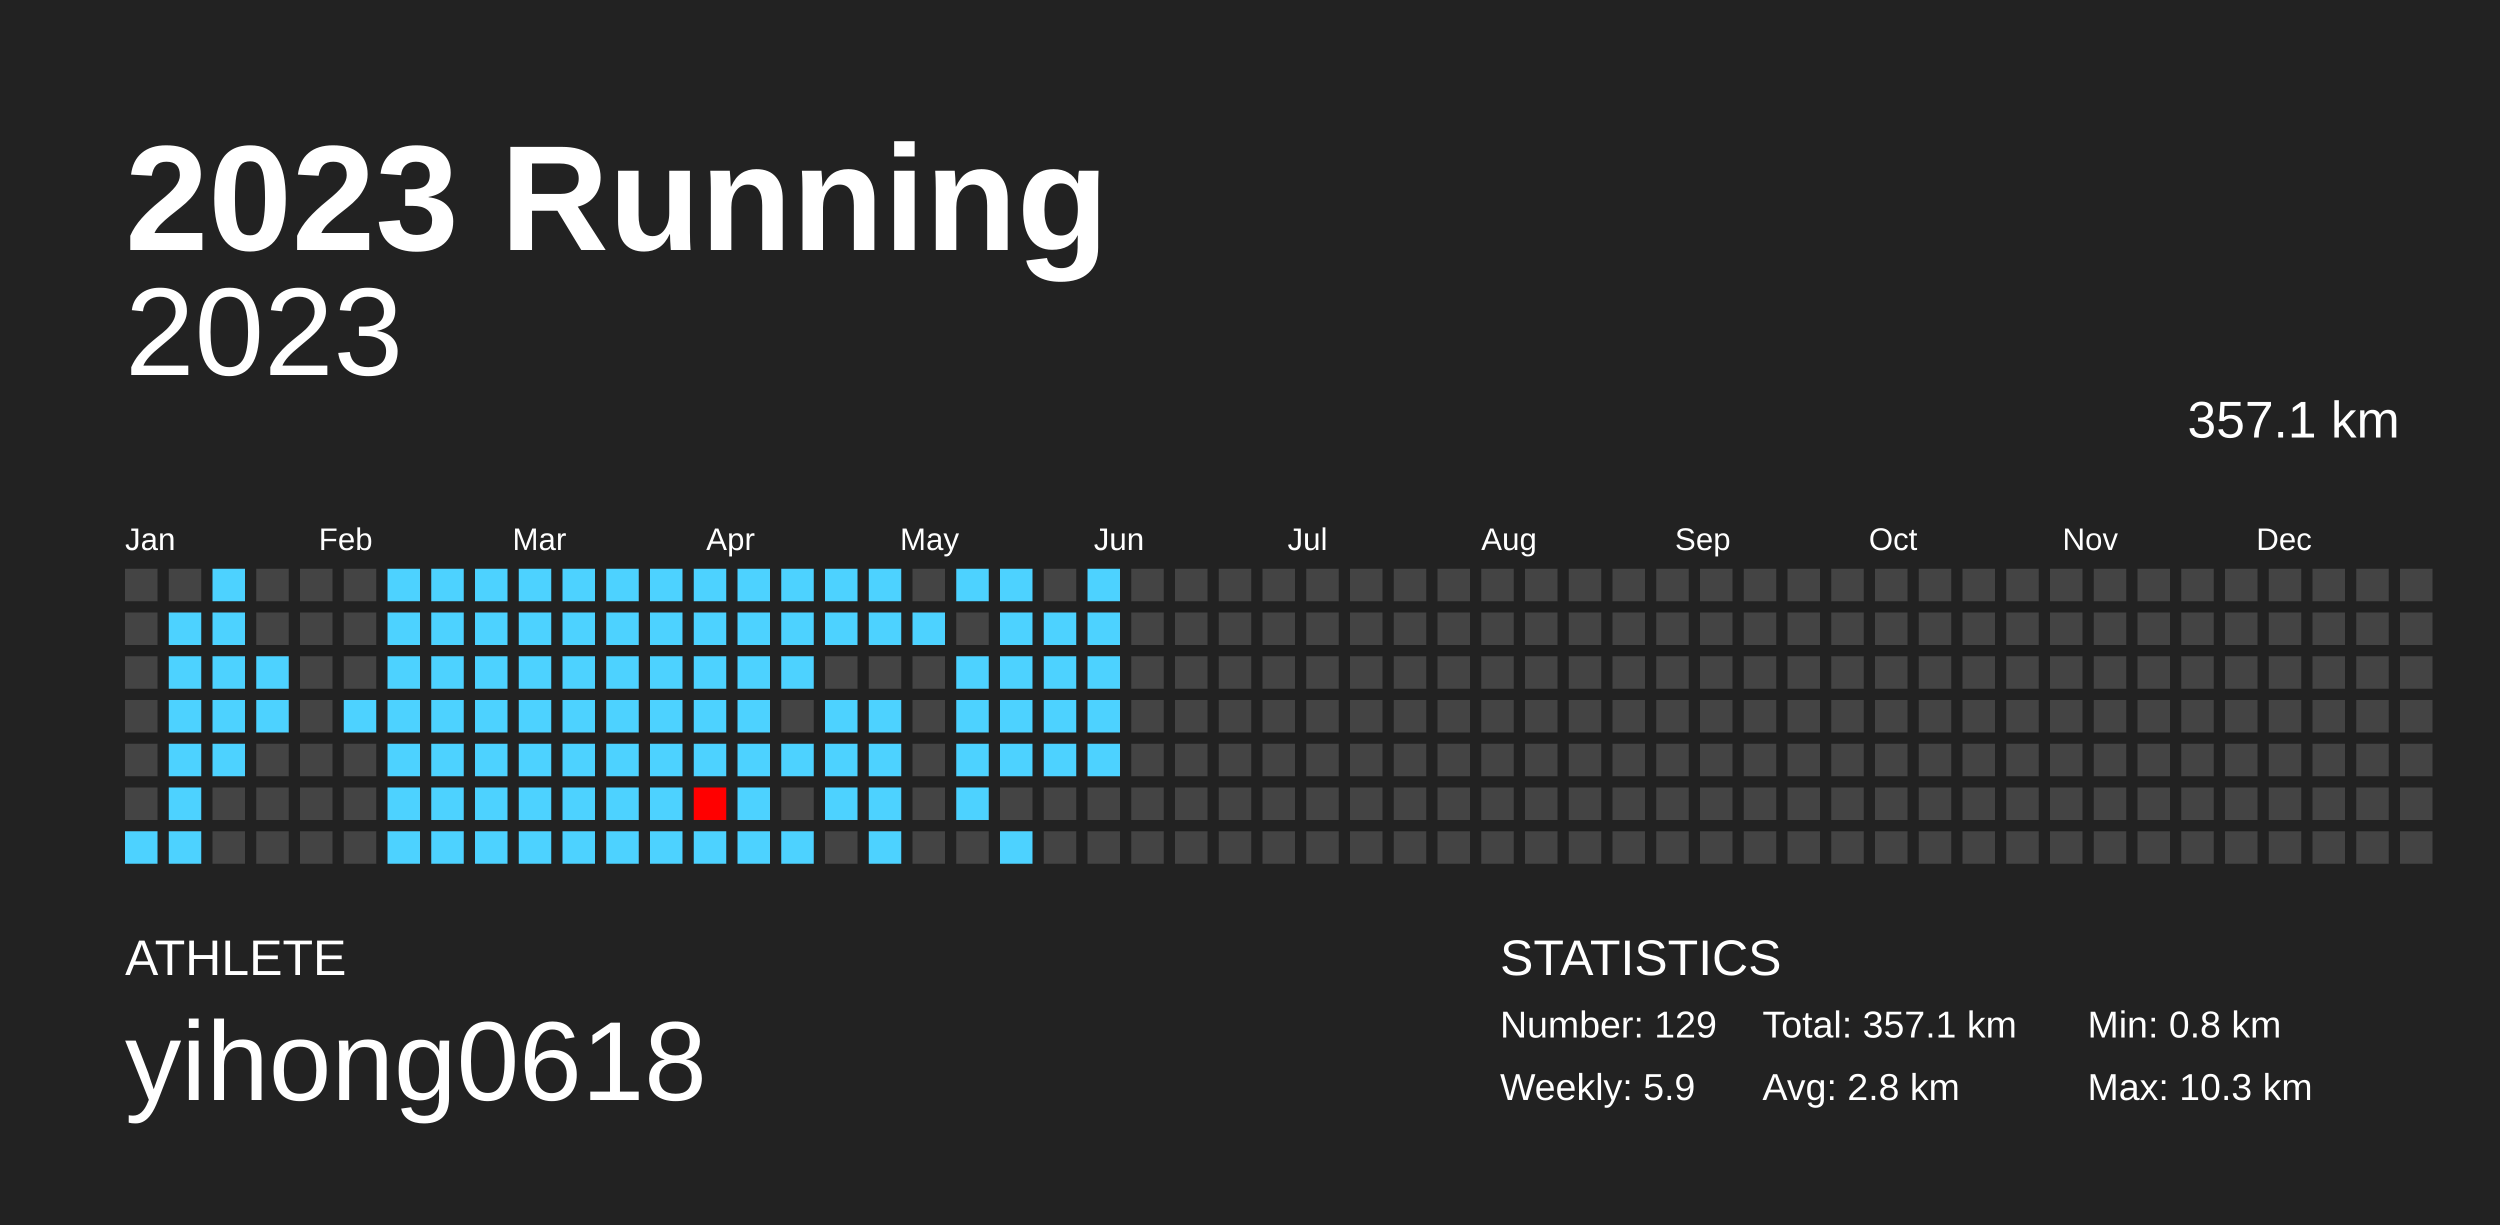
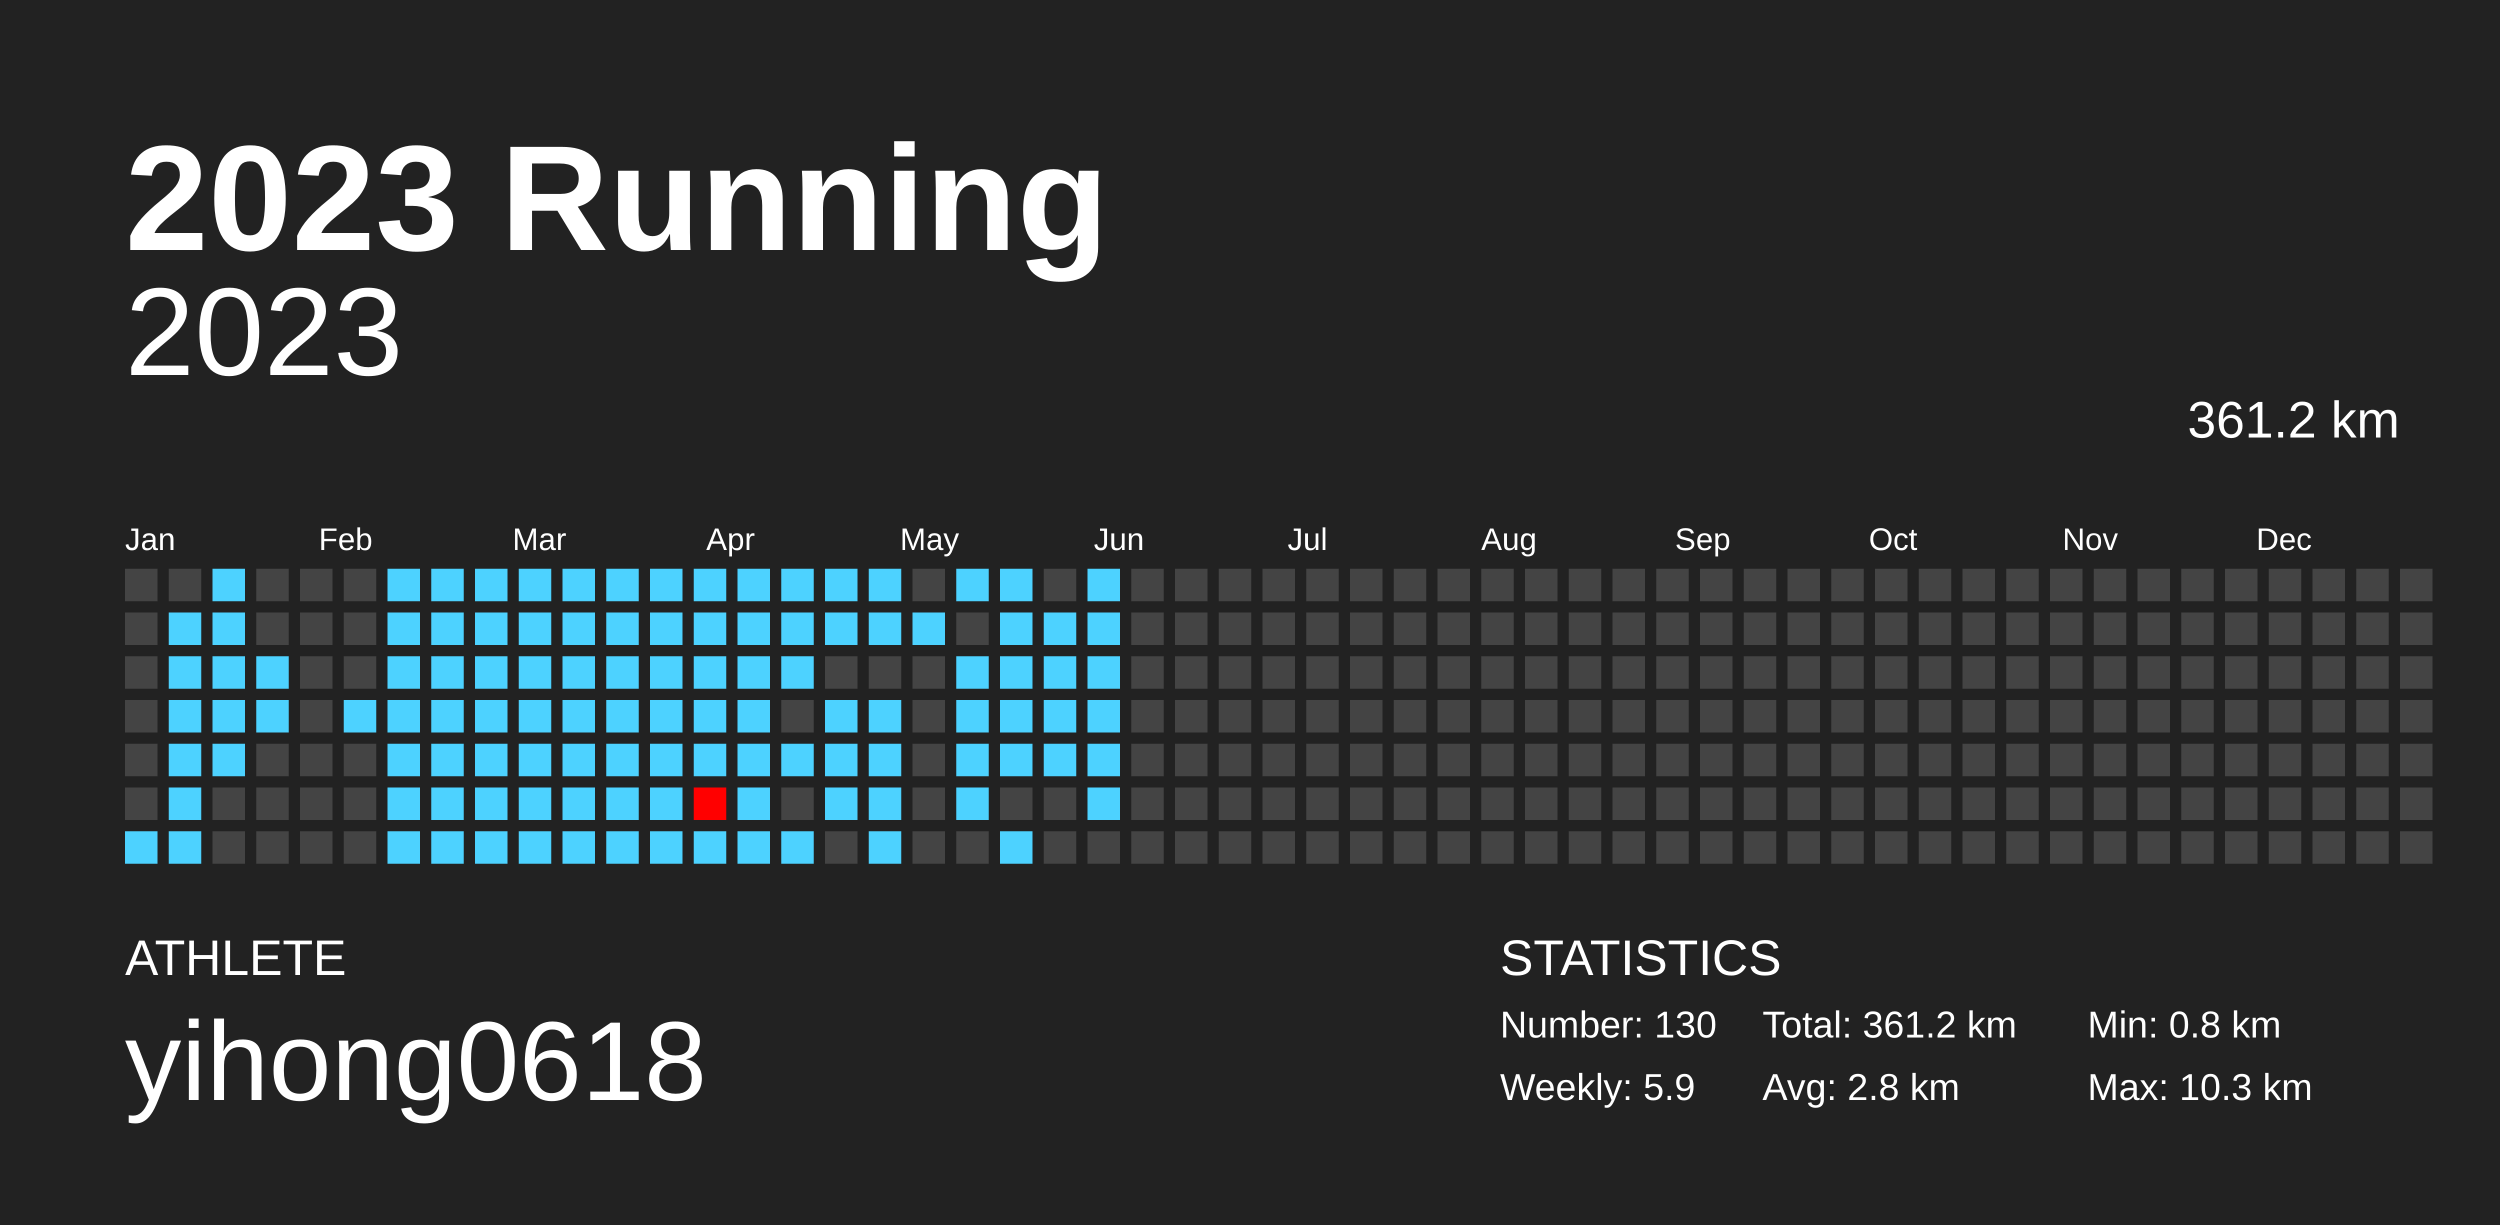
<svg xmlns="http://www.w3.org/2000/svg" baseProfile="full" height="98mm" version="1.1" viewBox="0,0,200,98" width="200mm">
  <defs />
  <rect fill="#222222" height="98" width="200" x="0" y="0" />
  <text fill="#FFFFFF" style="font-size:12px; font-family:Arial; font-weight:bold;" x="10" y="20">2023 Running</text>
  <text fill="#FFFFFF" style="font-size:4px; font-family:Arial" x="10" y="78">ATHLETE</text>
  <text fill="#FFFFFF" style="font-size:9px; font-family:Arial" x="10" y="88">yihong0618</text>
  <text fill="#FFFFFF" style="font-size:4px; font-family:Arial" x="120" y="78">STATISTICS</text>
-   <text fill="#FFFFFF" style="font-size:3px; font-family:Arial" x="120" y="83">Number: 129</text>
+   <text fill="#FFFFFF" style="font-size:3px; font-family:Arial" x="120" y="83">Number: 130</text>
  <text fill="#FFFFFF" style="font-size:3px; font-family:Arial" x="120" y="88">Weekly: 5.9</text>
-   <text fill="#FFFFFF" style="font-size:3px; font-family:Arial" x="141" y="83">Total: 357.1 km</text>
+   <text fill="#FFFFFF" style="font-size:3px; font-family:Arial" x="141" y="83">Total: 361.2 km</text>
  <text fill="#FFFFFF" style="font-size:3px; font-family:Arial" x="141" y="88">Avg: 2.8 km</text>
  <text fill="#FFFFFF" style="font-size:3px; font-family:Arial" x="167" y="83">Min: 0.8 km</text>
  <text fill="#FFFFFF" style="font-size:3px; font-family:Arial" x="167" y="88">Max: 10.3 km</text>
  <text alignment-baseline="hanging" fill="#FFFFFF" style="font-size:10.0px; font-family:Arial;" x="10" y="30">2023</text>
-   <text alignment-baseline="hanging" fill="#FFFFFF" style="font-size:4.125px; font-family:Arial;" x="175" y="35">357.1 km</text>
+   <text alignment-baseline="hanging" fill="#FFFFFF" style="font-size:4.125px; font-family:Arial;" x="175" y="35">361.2 km</text>
  <text fill="#FFFFFF" style="font-size:2.5px; font-family:Arial" x="10.0" y="44">Jan</text>
  <text fill="#FFFFFF" style="font-size:2.5px; font-family:Arial" x="25.5" y="44">Feb</text>
  <text fill="#FFFFFF" style="font-size:2.5px; font-family:Arial" x="41.0" y="44">Mar</text>
  <text fill="#FFFFFF" style="font-size:2.5px; font-family:Arial" x="56.5" y="44">Apr</text>
  <text fill="#FFFFFF" style="font-size:2.5px; font-family:Arial" x="72.0" y="44">May</text>
  <text fill="#FFFFFF" style="font-size:2.5px; font-family:Arial" x="87.5" y="44">Jun</text>
  <text fill="#FFFFFF" style="font-size:2.5px; font-family:Arial" x="103.0" y="44">Jul</text>
  <text fill="#FFFFFF" style="font-size:2.5px; font-family:Arial" x="118.5" y="44">Aug</text>
  <text fill="#FFFFFF" style="font-size:2.5px; font-family:Arial" x="134.0" y="44">Sep</text>
  <text fill="#FFFFFF" style="font-size:2.5px; font-family:Arial" x="149.5" y="44">Oct</text>
  <text fill="#FFFFFF" style="font-size:2.5px; font-family:Arial" x="165.0" y="44">Nov</text>
  <text fill="#FFFFFF" style="font-size:2.5px; font-family:Arial" x="180.5" y="44">Dec</text>
  <rect fill="#444444" height="2.6" width="2.6" x="10.0" y="45.5" />
  <rect fill="#444444" height="2.6" width="2.6" x="10.0" y="49.0" />
  <rect fill="#444444" height="2.6" width="2.6" x="10.0" y="52.5" />
  <rect fill="#444444" height="2.6" width="2.6" x="10.0" y="56.0" />
  <rect fill="#444444" height="2.6" width="2.6" x="10.0" y="59.5" />
  <rect fill="#444444" height="2.6" width="2.6" x="10.0" y="63.0" />
  <rect fill="#4dd2ff" height="2.6" width="2.6" x="10.0" y="66.5" />
  <rect fill="#444444" height="2.6" width="2.6" x="13.5" y="45.5" />
  <rect fill="#4dd2ff" height="2.6" width="2.6" x="13.5" y="49.0" />
  <rect fill="#4dd2ff" height="2.6" width="2.6" x="13.5" y="52.5" />
  <rect fill="#4dd2ff" height="2.6" width="2.6" x="13.5" y="56.0" />
  <rect fill="#4dd2ff" height="2.6" width="2.6" x="13.5" y="59.5" />
  <rect fill="#4dd2ff" height="2.6" width="2.6" x="13.5" y="63.0" />
  <rect fill="#4dd2ff" height="2.6" width="2.6" x="13.5" y="66.5" />
  <rect fill="#4dd2ff" height="2.6" width="2.6" x="17.0" y="45.5" />
  <rect fill="#4dd2ff" height="2.6" width="2.6" x="17.0" y="49.0" />
  <rect fill="#4dd2ff" height="2.6" width="2.6" x="17.0" y="52.5" />
  <rect fill="#4dd2ff" height="2.6" width="2.6" x="17.0" y="56.0" />
  <rect fill="#4dd2ff" height="2.6" width="2.6" x="17.0" y="59.5" />
  <rect fill="#444444" height="2.6" width="2.6" x="17.0" y="63.0" />
  <rect fill="#444444" height="2.6" width="2.6" x="17.0" y="66.5" />
  <rect fill="#444444" height="2.6" width="2.6" x="20.5" y="45.5" />
  <rect fill="#444444" height="2.6" width="2.6" x="20.5" y="49.0" />
  <rect fill="#4dd2ff" height="2.6" width="2.6" x="20.5" y="52.5" />
  <rect fill="#4dd2ff" height="2.6" width="2.6" x="20.5" y="56.0" />
  <rect fill="#444444" height="2.6" width="2.6" x="20.5" y="59.5" />
  <rect fill="#444444" height="2.6" width="2.6" x="20.5" y="63.0" />
  <rect fill="#444444" height="2.6" width="2.6" x="20.5" y="66.5" />
  <rect fill="#444444" height="2.6" width="2.6" x="24.0" y="45.5" />
  <rect fill="#444444" height="2.6" width="2.6" x="24.0" y="49.0" />
  <rect fill="#444444" height="2.6" width="2.6" x="24.0" y="52.5" />
  <rect fill="#444444" height="2.6" width="2.6" x="24.0" y="56.0" />
  <rect fill="#444444" height="2.6" width="2.6" x="24.0" y="59.5" />
  <rect fill="#444444" height="2.6" width="2.6" x="24.0" y="63.0" />
  <rect fill="#444444" height="2.6" width="2.6" x="24.0" y="66.5" />
  <rect fill="#444444" height="2.6" width="2.6" x="27.5" y="45.5" />
  <rect fill="#444444" height="2.6" width="2.6" x="27.5" y="49.0" />
  <rect fill="#444444" height="2.6" width="2.6" x="27.5" y="52.5" />
  <rect fill="#4dd2ff" height="2.6" width="2.6" x="27.5" y="56.0" />
  <rect fill="#444444" height="2.6" width="2.6" x="27.5" y="59.5" />
  <rect fill="#444444" height="2.6" width="2.6" x="27.5" y="63.0" />
  <rect fill="#444444" height="2.6" width="2.6" x="27.5" y="66.5" />
  <rect fill="#4dd2ff" height="2.6" width="2.6" x="31.0" y="45.5" />
  <rect fill="#4dd2ff" height="2.6" width="2.6" x="31.0" y="49.0" />
  <rect fill="#4dd2ff" height="2.6" width="2.6" x="31.0" y="52.5" />
  <rect fill="#4dd2ff" height="2.6" width="2.6" x="31.0" y="56.0" />
  <rect fill="#4dd2ff" height="2.6" width="2.6" x="31.0" y="59.5" />
  <rect fill="#4dd2ff" height="2.6" width="2.6" x="31.0" y="63.0" />
  <rect fill="#4dd2ff" height="2.6" width="2.6" x="31.0" y="66.5" />
  <rect fill="#4dd2ff" height="2.6" width="2.6" x="34.5" y="45.5" />
  <rect fill="#4dd2ff" height="2.6" width="2.6" x="34.5" y="49.0" />
  <rect fill="#4dd2ff" height="2.6" width="2.6" x="34.5" y="52.5" />
  <rect fill="#4dd2ff" height="2.6" width="2.6" x="34.5" y="56.0" />
  <rect fill="#4dd2ff" height="2.6" width="2.6" x="34.5" y="59.5" />
  <rect fill="#4dd2ff" height="2.6" width="2.6" x="34.5" y="63.0" />
  <rect fill="#4dd2ff" height="2.6" width="2.6" x="34.5" y="66.5" />
  <rect fill="#4dd2ff" height="2.6" width="2.6" x="38.0" y="45.5" />
  <rect fill="#4dd2ff" height="2.6" width="2.6" x="38.0" y="49.0" />
  <rect fill="#4dd2ff" height="2.6" width="2.6" x="38.0" y="52.5" />
  <rect fill="#4dd2ff" height="2.6" width="2.6" x="38.0" y="56.0" />
  <rect fill="#4dd2ff" height="2.6" width="2.6" x="38.0" y="59.5" />
  <rect fill="#4dd2ff" height="2.6" width="2.6" x="38.0" y="63.0" />
  <rect fill="#4dd2ff" height="2.6" width="2.6" x="38.0" y="66.5" />
  <rect fill="#4dd2ff" height="2.6" width="2.6" x="41.5" y="45.5" />
  <rect fill="#4dd2ff" height="2.6" width="2.6" x="41.5" y="49.0" />
  <rect fill="#4dd2ff" height="2.6" width="2.6" x="41.5" y="52.5" />
  <rect fill="#4dd2ff" height="2.6" width="2.6" x="41.5" y="56.0" />
  <rect fill="#4dd2ff" height="2.6" width="2.6" x="41.5" y="59.5" />
  <rect fill="#4dd2ff" height="2.6" width="2.6" x="41.5" y="63.0" />
  <rect fill="#4dd2ff" height="2.6" width="2.6" x="41.5" y="66.5" />
  <rect fill="#4dd2ff" height="2.6" width="2.6" x="45.0" y="45.5" />
  <rect fill="#4dd2ff" height="2.6" width="2.6" x="45.0" y="49.0" />
  <rect fill="#4dd2ff" height="2.6" width="2.6" x="45.0" y="52.5" />
  <rect fill="#4dd2ff" height="2.6" width="2.6" x="45.0" y="56.0" />
  <rect fill="#4dd2ff" height="2.6" width="2.6" x="45.0" y="59.5" />
  <rect fill="#4dd2ff" height="2.6" width="2.6" x="45.0" y="63.0" />
  <rect fill="#4dd2ff" height="2.6" width="2.6" x="45.0" y="66.5" />
  <rect fill="#4dd2ff" height="2.6" width="2.6" x="48.5" y="45.5" />
  <rect fill="#4dd2ff" height="2.6" width="2.6" x="48.5" y="49.0" />
  <rect fill="#4dd2ff" height="2.6" width="2.6" x="48.5" y="52.5" />
  <rect fill="#4dd2ff" height="2.6" width="2.6" x="48.5" y="56.0" />
  <rect fill="#4dd2ff" height="2.6" width="2.6" x="48.5" y="59.5" />
  <rect fill="#4dd2ff" height="2.6" width="2.6" x="48.5" y="63.0" />
  <rect fill="#4dd2ff" height="2.6" width="2.6" x="48.5" y="66.5" />
  <rect fill="#4dd2ff" height="2.6" width="2.6" x="52.0" y="45.5" />
  <rect fill="#4dd2ff" height="2.6" width="2.6" x="52.0" y="49.0" />
  <rect fill="#4dd2ff" height="2.6" width="2.6" x="52.0" y="52.5" />
  <rect fill="#4dd2ff" height="2.6" width="2.6" x="52.0" y="56.0" />
  <rect fill="#4dd2ff" height="2.6" width="2.6" x="52.0" y="59.5" />
  <rect fill="#4dd2ff" height="2.6" width="2.6" x="52.0" y="63.0" />
  <rect fill="#4dd2ff" height="2.6" width="2.6" x="52.0" y="66.5" />
  <rect fill="#4dd2ff" height="2.6" width="2.6" x="55.5" y="45.5" />
  <rect fill="#4dd2ff" height="2.6" width="2.6" x="55.5" y="49.0" />
  <rect fill="#4dd2ff" height="2.6" width="2.6" x="55.5" y="52.5" />
  <rect fill="#4dd2ff" height="2.6" width="2.6" x="55.5" y="56.0" />
  <rect fill="#4dd2ff" height="2.6" width="2.6" x="55.5" y="59.5" />
  <rect fill="#ff0000" height="2.6" width="2.6" x="55.5" y="63.0" />
  <rect fill="#4dd2ff" height="2.6" width="2.6" x="55.5" y="66.5" />
  <rect fill="#4dd2ff" height="2.6" width="2.6" x="59.0" y="45.5" />
  <rect fill="#4dd2ff" height="2.6" width="2.6" x="59.0" y="49.0" />
  <rect fill="#4dd2ff" height="2.6" width="2.6" x="59.0" y="52.5" />
  <rect fill="#4dd2ff" height="2.6" width="2.6" x="59.0" y="56.0" />
  <rect fill="#4dd2ff" height="2.6" width="2.6" x="59.0" y="59.5" />
  <rect fill="#4dd2ff" height="2.6" width="2.6" x="59.0" y="63.0" />
  <rect fill="#4dd2ff" height="2.6" width="2.6" x="59.0" y="66.5" />
  <rect fill="#4dd2ff" height="2.6" width="2.6" x="62.5" y="45.5" />
  <rect fill="#4dd2ff" height="2.6" width="2.6" x="62.5" y="49.0" />
  <rect fill="#4dd2ff" height="2.6" width="2.6" x="62.5" y="52.5" />
  <rect fill="#444444" height="2.6" width="2.6" x="62.5" y="56.0" />
  <rect fill="#4dd2ff" height="2.6" width="2.6" x="62.5" y="59.5" />
  <rect fill="#444444" height="2.6" width="2.6" x="62.5" y="63.0" />
  <rect fill="#4dd2ff" height="2.6" width="2.6" x="62.5" y="66.5" />
  <rect fill="#4dd2ff" height="2.6" width="2.6" x="66.0" y="45.5" />
  <rect fill="#4dd2ff" height="2.6" width="2.6" x="66.0" y="49.0" />
  <rect fill="#444444" height="2.6" width="2.6" x="66.0" y="52.5" />
  <rect fill="#4dd2ff" height="2.6" width="2.6" x="66.0" y="56.0" />
  <rect fill="#4dd2ff" height="2.6" width="2.6" x="66.0" y="59.5" />
  <rect fill="#4dd2ff" height="2.6" width="2.6" x="66.0" y="63.0" />
  <rect fill="#444444" height="2.6" width="2.6" x="66.0" y="66.5" />
  <rect fill="#4dd2ff" height="2.6" width="2.6" x="69.5" y="45.5" />
  <rect fill="#4dd2ff" height="2.6" width="2.6" x="69.5" y="49.0" />
  <rect fill="#444444" height="2.6" width="2.6" x="69.5" y="52.5" />
  <rect fill="#4dd2ff" height="2.6" width="2.6" x="69.5" y="56.0" />
  <rect fill="#4dd2ff" height="2.6" width="2.6" x="69.5" y="59.5" />
  <rect fill="#4dd2ff" height="2.6" width="2.6" x="69.5" y="63.0" />
  <rect fill="#4dd2ff" height="2.6" width="2.6" x="69.5" y="66.5" />
  <rect fill="#444444" height="2.6" width="2.6" x="73.0" y="45.5" />
  <rect fill="#4dd2ff" height="2.6" width="2.6" x="73.0" y="49.0" />
  <rect fill="#444444" height="2.6" width="2.6" x="73.0" y="52.5" />
  <rect fill="#444444" height="2.6" width="2.6" x="73.0" y="56.0" />
  <rect fill="#444444" height="2.6" width="2.6" x="73.0" y="59.5" />
  <rect fill="#444444" height="2.6" width="2.6" x="73.0" y="63.0" />
  <rect fill="#444444" height="2.6" width="2.6" x="73.0" y="66.5" />
  <rect fill="#4dd2ff" height="2.6" width="2.6" x="76.5" y="45.5" />
  <rect fill="#444444" height="2.6" width="2.6" x="76.5" y="49.0" />
  <rect fill="#4dd2ff" height="2.6" width="2.6" x="76.5" y="52.5" />
  <rect fill="#4dd2ff" height="2.6" width="2.6" x="76.5" y="56.0" />
  <rect fill="#4dd2ff" height="2.6" width="2.6" x="76.5" y="59.5" />
  <rect fill="#4dd2ff" height="2.6" width="2.6" x="76.5" y="63.0" />
  <rect fill="#444444" height="2.6" width="2.6" x="76.5" y="66.5" />
  <rect fill="#4dd2ff" height="2.6" width="2.6" x="80.0" y="45.5" />
  <rect fill="#4dd2ff" height="2.6" width="2.6" x="80.0" y="49.0" />
  <rect fill="#4dd2ff" height="2.6" width="2.6" x="80.0" y="52.5" />
  <rect fill="#4dd2ff" height="2.6" width="2.6" x="80.0" y="56.0" />
  <rect fill="#4dd2ff" height="2.6" width="2.6" x="80.0" y="59.5" />
  <rect fill="#444444" height="2.6" width="2.6" x="80.0" y="63.0" />
  <rect fill="#4dd2ff" height="2.6" width="2.6" x="80.0" y="66.5" />
  <rect fill="#444444" height="2.6" width="2.6" x="83.5" y="45.5" />
  <rect fill="#4dd2ff" height="2.6" width="2.6" x="83.5" y="49.0" />
  <rect fill="#4dd2ff" height="2.6" width="2.6" x="83.5" y="52.5" />
  <rect fill="#4dd2ff" height="2.6" width="2.6" x="83.5" y="56.0" />
  <rect fill="#4dd2ff" height="2.6" width="2.6" x="83.5" y="59.5" />
  <rect fill="#444444" height="2.6" width="2.6" x="83.5" y="63.0" />
  <rect fill="#444444" height="2.6" width="2.6" x="83.5" y="66.5" />
  <rect fill="#4dd2ff" height="2.6" width="2.6" x="87.0" y="45.5" />
  <rect fill="#4dd2ff" height="2.6" width="2.6" x="87.0" y="49.0" />
  <rect fill="#4dd2ff" height="2.6" width="2.6" x="87.0" y="52.5" />
  <rect fill="#4dd2ff" height="2.6" width="2.6" x="87.0" y="56.0" />
  <rect fill="#4dd2ff" height="2.6" width="2.6" x="87.0" y="59.5" />
-   <rect fill="#444444" height="2.6" width="2.6" x="87.0" y="63.0" />
+   <rect fill="#4dd2ff" height="2.6" width="2.6" x="87.0" y="63.0" />
  <rect fill="#444444" height="2.6" width="2.6" x="87.0" y="66.5" />
  <rect fill="#444444" height="2.6" width="2.6" x="90.5" y="45.5" />
  <rect fill="#444444" height="2.6" width="2.6" x="90.5" y="49.0" />
  <rect fill="#444444" height="2.6" width="2.6" x="90.5" y="52.5" />
  <rect fill="#444444" height="2.6" width="2.6" x="90.5" y="56.0" />
  <rect fill="#444444" height="2.6" width="2.6" x="90.5" y="59.5" />
  <rect fill="#444444" height="2.6" width="2.6" x="90.5" y="63.0" />
  <rect fill="#444444" height="2.6" width="2.6" x="90.5" y="66.5" />
  <rect fill="#444444" height="2.6" width="2.6" x="94.0" y="45.5" />
  <rect fill="#444444" height="2.6" width="2.6" x="94.0" y="49.0" />
  <rect fill="#444444" height="2.6" width="2.6" x="94.0" y="52.5" />
  <rect fill="#444444" height="2.6" width="2.6" x="94.0" y="56.0" />
  <rect fill="#444444" height="2.6" width="2.6" x="94.0" y="59.5" />
  <rect fill="#444444" height="2.6" width="2.6" x="94.0" y="63.0" />
  <rect fill="#444444" height="2.6" width="2.6" x="94.0" y="66.5" />
  <rect fill="#444444" height="2.6" width="2.6" x="97.5" y="45.5" />
  <rect fill="#444444" height="2.6" width="2.6" x="97.5" y="49.0" />
  <rect fill="#444444" height="2.6" width="2.6" x="97.5" y="52.5" />
  <rect fill="#444444" height="2.6" width="2.6" x="97.5" y="56.0" />
  <rect fill="#444444" height="2.6" width="2.6" x="97.5" y="59.5" />
  <rect fill="#444444" height="2.6" width="2.6" x="97.5" y="63.0" />
  <rect fill="#444444" height="2.6" width="2.6" x="97.5" y="66.5" />
  <rect fill="#444444" height="2.6" width="2.6" x="101.0" y="45.5" />
  <rect fill="#444444" height="2.6" width="2.6" x="101.0" y="49.0" />
  <rect fill="#444444" height="2.6" width="2.6" x="101.0" y="52.5" />
  <rect fill="#444444" height="2.6" width="2.6" x="101.0" y="56.0" />
  <rect fill="#444444" height="2.6" width="2.6" x="101.0" y="59.5" />
  <rect fill="#444444" height="2.6" width="2.6" x="101.0" y="63.0" />
  <rect fill="#444444" height="2.6" width="2.6" x="101.0" y="66.5" />
  <rect fill="#444444" height="2.6" width="2.6" x="104.5" y="45.5" />
  <rect fill="#444444" height="2.6" width="2.6" x="104.5" y="49.0" />
  <rect fill="#444444" height="2.6" width="2.6" x="104.5" y="52.5" />
  <rect fill="#444444" height="2.6" width="2.6" x="104.5" y="56.0" />
  <rect fill="#444444" height="2.6" width="2.6" x="104.5" y="59.5" />
  <rect fill="#444444" height="2.6" width="2.6" x="104.5" y="63.0" />
  <rect fill="#444444" height="2.6" width="2.6" x="104.5" y="66.5" />
  <rect fill="#444444" height="2.6" width="2.6" x="108.0" y="45.5" />
  <rect fill="#444444" height="2.6" width="2.6" x="108.0" y="49.0" />
  <rect fill="#444444" height="2.6" width="2.6" x="108.0" y="52.5" />
  <rect fill="#444444" height="2.6" width="2.6" x="108.0" y="56.0" />
  <rect fill="#444444" height="2.6" width="2.6" x="108.0" y="59.5" />
  <rect fill="#444444" height="2.6" width="2.6" x="108.0" y="63.0" />
  <rect fill="#444444" height="2.6" width="2.6" x="108.0" y="66.5" />
  <rect fill="#444444" height="2.6" width="2.6" x="111.5" y="45.5" />
  <rect fill="#444444" height="2.6" width="2.6" x="111.5" y="49.0" />
  <rect fill="#444444" height="2.6" width="2.6" x="111.5" y="52.5" />
  <rect fill="#444444" height="2.6" width="2.6" x="111.5" y="56.0" />
  <rect fill="#444444" height="2.6" width="2.6" x="111.5" y="59.5" />
  <rect fill="#444444" height="2.6" width="2.6" x="111.5" y="63.0" />
  <rect fill="#444444" height="2.6" width="2.6" x="111.5" y="66.5" />
  <rect fill="#444444" height="2.6" width="2.6" x="115.0" y="45.5" />
  <rect fill="#444444" height="2.6" width="2.6" x="115.0" y="49.0" />
  <rect fill="#444444" height="2.6" width="2.6" x="115.0" y="52.5" />
  <rect fill="#444444" height="2.6" width="2.6" x="115.0" y="56.0" />
  <rect fill="#444444" height="2.6" width="2.6" x="115.0" y="59.5" />
  <rect fill="#444444" height="2.6" width="2.6" x="115.0" y="63.0" />
  <rect fill="#444444" height="2.6" width="2.6" x="115.0" y="66.5" />
  <rect fill="#444444" height="2.6" width="2.6" x="118.5" y="45.5" />
  <rect fill="#444444" height="2.6" width="2.6" x="118.5" y="49.0" />
  <rect fill="#444444" height="2.6" width="2.6" x="118.5" y="52.5" />
  <rect fill="#444444" height="2.6" width="2.6" x="118.5" y="56.0" />
  <rect fill="#444444" height="2.6" width="2.6" x="118.5" y="59.5" />
  <rect fill="#444444" height="2.6" width="2.6" x="118.5" y="63.0" />
  <rect fill="#444444" height="2.6" width="2.6" x="118.5" y="66.5" />
  <rect fill="#444444" height="2.6" width="2.6" x="122.0" y="45.5" />
  <rect fill="#444444" height="2.6" width="2.6" x="122.0" y="49.0" />
  <rect fill="#444444" height="2.6" width="2.6" x="122.0" y="52.5" />
  <rect fill="#444444" height="2.6" width="2.6" x="122.0" y="56.0" />
  <rect fill="#444444" height="2.6" width="2.6" x="122.0" y="59.5" />
  <rect fill="#444444" height="2.6" width="2.6" x="122.0" y="63.0" />
  <rect fill="#444444" height="2.6" width="2.6" x="122.0" y="66.5" />
  <rect fill="#444444" height="2.6" width="2.6" x="125.5" y="45.5" />
  <rect fill="#444444" height="2.6" width="2.6" x="125.5" y="49.0" />
  <rect fill="#444444" height="2.6" width="2.6" x="125.5" y="52.5" />
  <rect fill="#444444" height="2.6" width="2.6" x="125.5" y="56.0" />
  <rect fill="#444444" height="2.6" width="2.6" x="125.5" y="59.5" />
  <rect fill="#444444" height="2.6" width="2.6" x="125.5" y="63.0" />
  <rect fill="#444444" height="2.6" width="2.6" x="125.5" y="66.5" />
  <rect fill="#444444" height="2.6" width="2.6" x="129.0" y="45.5" />
  <rect fill="#444444" height="2.6" width="2.6" x="129.0" y="49.0" />
  <rect fill="#444444" height="2.6" width="2.6" x="129.0" y="52.5" />
  <rect fill="#444444" height="2.6" width="2.6" x="129.0" y="56.0" />
  <rect fill="#444444" height="2.6" width="2.6" x="129.0" y="59.5" />
  <rect fill="#444444" height="2.6" width="2.6" x="129.0" y="63.0" />
  <rect fill="#444444" height="2.6" width="2.6" x="129.0" y="66.5" />
  <rect fill="#444444" height="2.6" width="2.6" x="132.5" y="45.5" />
  <rect fill="#444444" height="2.6" width="2.6" x="132.5" y="49.0" />
  <rect fill="#444444" height="2.6" width="2.6" x="132.5" y="52.5" />
  <rect fill="#444444" height="2.6" width="2.6" x="132.5" y="56.0" />
  <rect fill="#444444" height="2.6" width="2.6" x="132.5" y="59.5" />
  <rect fill="#444444" height="2.6" width="2.6" x="132.5" y="63.0" />
  <rect fill="#444444" height="2.6" width="2.6" x="132.5" y="66.5" />
  <rect fill="#444444" height="2.6" width="2.6" x="136.0" y="45.5" />
  <rect fill="#444444" height="2.6" width="2.6" x="136.0" y="49.0" />
  <rect fill="#444444" height="2.6" width="2.6" x="136.0" y="52.5" />
  <rect fill="#444444" height="2.6" width="2.6" x="136.0" y="56.0" />
  <rect fill="#444444" height="2.6" width="2.6" x="136.0" y="59.5" />
  <rect fill="#444444" height="2.6" width="2.6" x="136.0" y="63.0" />
  <rect fill="#444444" height="2.6" width="2.6" x="136.0" y="66.5" />
  <rect fill="#444444" height="2.6" width="2.6" x="139.5" y="45.5" />
  <rect fill="#444444" height="2.6" width="2.6" x="139.5" y="49.0" />
  <rect fill="#444444" height="2.6" width="2.6" x="139.5" y="52.5" />
  <rect fill="#444444" height="2.6" width="2.6" x="139.5" y="56.0" />
  <rect fill="#444444" height="2.6" width="2.6" x="139.5" y="59.5" />
  <rect fill="#444444" height="2.6" width="2.6" x="139.5" y="63.0" />
  <rect fill="#444444" height="2.6" width="2.6" x="139.5" y="66.5" />
  <rect fill="#444444" height="2.6" width="2.6" x="143.0" y="45.5" />
  <rect fill="#444444" height="2.6" width="2.6" x="143.0" y="49.0" />
  <rect fill="#444444" height="2.6" width="2.6" x="143.0" y="52.5" />
  <rect fill="#444444" height="2.6" width="2.6" x="143.0" y="56.0" />
  <rect fill="#444444" height="2.6" width="2.6" x="143.0" y="59.5" />
  <rect fill="#444444" height="2.6" width="2.6" x="143.0" y="63.0" />
  <rect fill="#444444" height="2.6" width="2.6" x="143.0" y="66.5" />
  <rect fill="#444444" height="2.6" width="2.6" x="146.5" y="45.5" />
  <rect fill="#444444" height="2.6" width="2.6" x="146.5" y="49.0" />
  <rect fill="#444444" height="2.6" width="2.6" x="146.5" y="52.5" />
  <rect fill="#444444" height="2.6" width="2.6" x="146.5" y="56.0" />
  <rect fill="#444444" height="2.6" width="2.6" x="146.5" y="59.5" />
  <rect fill="#444444" height="2.6" width="2.6" x="146.5" y="63.0" />
  <rect fill="#444444" height="2.6" width="2.6" x="146.5" y="66.5" />
  <rect fill="#444444" height="2.6" width="2.6" x="150.0" y="45.5" />
  <rect fill="#444444" height="2.6" width="2.6" x="150.0" y="49.0" />
  <rect fill="#444444" height="2.6" width="2.6" x="150.0" y="52.5" />
  <rect fill="#444444" height="2.6" width="2.6" x="150.0" y="56.0" />
  <rect fill="#444444" height="2.6" width="2.6" x="150.0" y="59.5" />
  <rect fill="#444444" height="2.6" width="2.6" x="150.0" y="63.0" />
  <rect fill="#444444" height="2.6" width="2.6" x="150.0" y="66.5" />
  <rect fill="#444444" height="2.6" width="2.6" x="153.5" y="45.5" />
  <rect fill="#444444" height="2.6" width="2.6" x="153.5" y="49.0" />
  <rect fill="#444444" height="2.6" width="2.6" x="153.5" y="52.5" />
  <rect fill="#444444" height="2.6" width="2.6" x="153.5" y="56.0" />
  <rect fill="#444444" height="2.6" width="2.6" x="153.5" y="59.5" />
  <rect fill="#444444" height="2.6" width="2.6" x="153.5" y="63.0" />
  <rect fill="#444444" height="2.6" width="2.6" x="153.5" y="66.5" />
  <rect fill="#444444" height="2.6" width="2.6" x="157.0" y="45.5" />
  <rect fill="#444444" height="2.6" width="2.6" x="157.0" y="49.0" />
  <rect fill="#444444" height="2.6" width="2.6" x="157.0" y="52.5" />
  <rect fill="#444444" height="2.6" width="2.6" x="157.0" y="56.0" />
  <rect fill="#444444" height="2.6" width="2.6" x="157.0" y="59.5" />
  <rect fill="#444444" height="2.6" width="2.6" x="157.0" y="63.0" />
  <rect fill="#444444" height="2.6" width="2.6" x="157.0" y="66.5" />
  <rect fill="#444444" height="2.6" width="2.6" x="160.5" y="45.5" />
  <rect fill="#444444" height="2.6" width="2.6" x="160.5" y="49.0" />
  <rect fill="#444444" height="2.6" width="2.6" x="160.5" y="52.5" />
  <rect fill="#444444" height="2.6" width="2.6" x="160.5" y="56.0" />
  <rect fill="#444444" height="2.6" width="2.6" x="160.5" y="59.5" />
  <rect fill="#444444" height="2.6" width="2.6" x="160.5" y="63.0" />
  <rect fill="#444444" height="2.6" width="2.6" x="160.5" y="66.5" />
  <rect fill="#444444" height="2.6" width="2.6" x="164.0" y="45.5" />
  <rect fill="#444444" height="2.6" width="2.6" x="164.0" y="49.0" />
  <rect fill="#444444" height="2.6" width="2.6" x="164.0" y="52.5" />
  <rect fill="#444444" height="2.6" width="2.6" x="164.0" y="56.0" />
  <rect fill="#444444" height="2.6" width="2.6" x="164.0" y="59.5" />
  <rect fill="#444444" height="2.6" width="2.6" x="164.0" y="63.0" />
  <rect fill="#444444" height="2.6" width="2.6" x="164.0" y="66.5" />
  <rect fill="#444444" height="2.6" width="2.6" x="167.5" y="45.5" />
  <rect fill="#444444" height="2.6" width="2.6" x="167.5" y="49.0" />
  <rect fill="#444444" height="2.6" width="2.6" x="167.5" y="52.5" />
  <rect fill="#444444" height="2.6" width="2.6" x="167.5" y="56.0" />
  <rect fill="#444444" height="2.6" width="2.6" x="167.5" y="59.5" />
  <rect fill="#444444" height="2.6" width="2.6" x="167.5" y="63.0" />
  <rect fill="#444444" height="2.6" width="2.6" x="167.5" y="66.5" />
  <rect fill="#444444" height="2.6" width="2.6" x="171.0" y="45.5" />
  <rect fill="#444444" height="2.6" width="2.6" x="171.0" y="49.0" />
  <rect fill="#444444" height="2.6" width="2.6" x="171.0" y="52.5" />
  <rect fill="#444444" height="2.6" width="2.6" x="171.0" y="56.0" />
  <rect fill="#444444" height="2.6" width="2.6" x="171.0" y="59.5" />
  <rect fill="#444444" height="2.6" width="2.6" x="171.0" y="63.0" />
  <rect fill="#444444" height="2.6" width="2.6" x="171.0" y="66.5" />
  <rect fill="#444444" height="2.6" width="2.6" x="174.5" y="45.5" />
  <rect fill="#444444" height="2.6" width="2.6" x="174.5" y="49.0" />
  <rect fill="#444444" height="2.6" width="2.6" x="174.5" y="52.5" />
  <rect fill="#444444" height="2.6" width="2.6" x="174.5" y="56.0" />
  <rect fill="#444444" height="2.6" width="2.6" x="174.5" y="59.5" />
  <rect fill="#444444" height="2.6" width="2.6" x="174.5" y="63.0" />
  <rect fill="#444444" height="2.6" width="2.6" x="174.5" y="66.5" />
  <rect fill="#444444" height="2.6" width="2.6" x="178.0" y="45.5" />
  <rect fill="#444444" height="2.6" width="2.6" x="178.0" y="49.0" />
  <rect fill="#444444" height="2.6" width="2.6" x="178.0" y="52.5" />
  <rect fill="#444444" height="2.6" width="2.6" x="178.0" y="56.0" />
  <rect fill="#444444" height="2.6" width="2.6" x="178.0" y="59.5" />
  <rect fill="#444444" height="2.6" width="2.6" x="178.0" y="63.0" />
  <rect fill="#444444" height="2.6" width="2.6" x="178.0" y="66.5" />
  <rect fill="#444444" height="2.6" width="2.6" x="181.5" y="45.5" />
  <rect fill="#444444" height="2.6" width="2.6" x="181.5" y="49.0" />
  <rect fill="#444444" height="2.6" width="2.6" x="181.5" y="52.5" />
  <rect fill="#444444" height="2.6" width="2.6" x="181.5" y="56.0" />
  <rect fill="#444444" height="2.6" width="2.6" x="181.5" y="59.5" />
  <rect fill="#444444" height="2.6" width="2.6" x="181.5" y="63.0" />
  <rect fill="#444444" height="2.6" width="2.6" x="181.5" y="66.5" />
  <rect fill="#444444" height="2.6" width="2.6" x="185.0" y="45.5" />
  <rect fill="#444444" height="2.6" width="2.6" x="185.0" y="49.0" />
  <rect fill="#444444" height="2.6" width="2.6" x="185.0" y="52.5" />
  <rect fill="#444444" height="2.6" width="2.6" x="185.0" y="56.0" />
  <rect fill="#444444" height="2.6" width="2.6" x="185.0" y="59.5" />
  <rect fill="#444444" height="2.6" width="2.6" x="185.0" y="63.0" />
  <rect fill="#444444" height="2.6" width="2.6" x="185.0" y="66.5" />
  <rect fill="#444444" height="2.6" width="2.6" x="188.5" y="45.5" />
  <rect fill="#444444" height="2.6" width="2.6" x="188.5" y="49.0" />
  <rect fill="#444444" height="2.6" width="2.6" x="188.5" y="52.5" />
  <rect fill="#444444" height="2.6" width="2.6" x="188.5" y="56.0" />
  <rect fill="#444444" height="2.6" width="2.6" x="188.5" y="59.5" />
  <rect fill="#444444" height="2.6" width="2.6" x="188.5" y="63.0" />
  <rect fill="#444444" height="2.6" width="2.6" x="188.5" y="66.5" />
  <rect fill="#444444" height="2.6" width="2.6" x="192.0" y="45.5" />
  <rect fill="#444444" height="2.6" width="2.6" x="192.0" y="49.0" />
  <rect fill="#444444" height="2.6" width="2.6" x="192.0" y="52.5" />
  <rect fill="#444444" height="2.6" width="2.6" x="192.0" y="56.0" />
  <rect fill="#444444" height="2.6" width="2.6" x="192.0" y="59.5" />
  <rect fill="#444444" height="2.6" width="2.6" x="192.0" y="63.0" />
  <rect fill="#444444" height="2.6" width="2.6" x="192.0" y="66.5" />
</svg>
